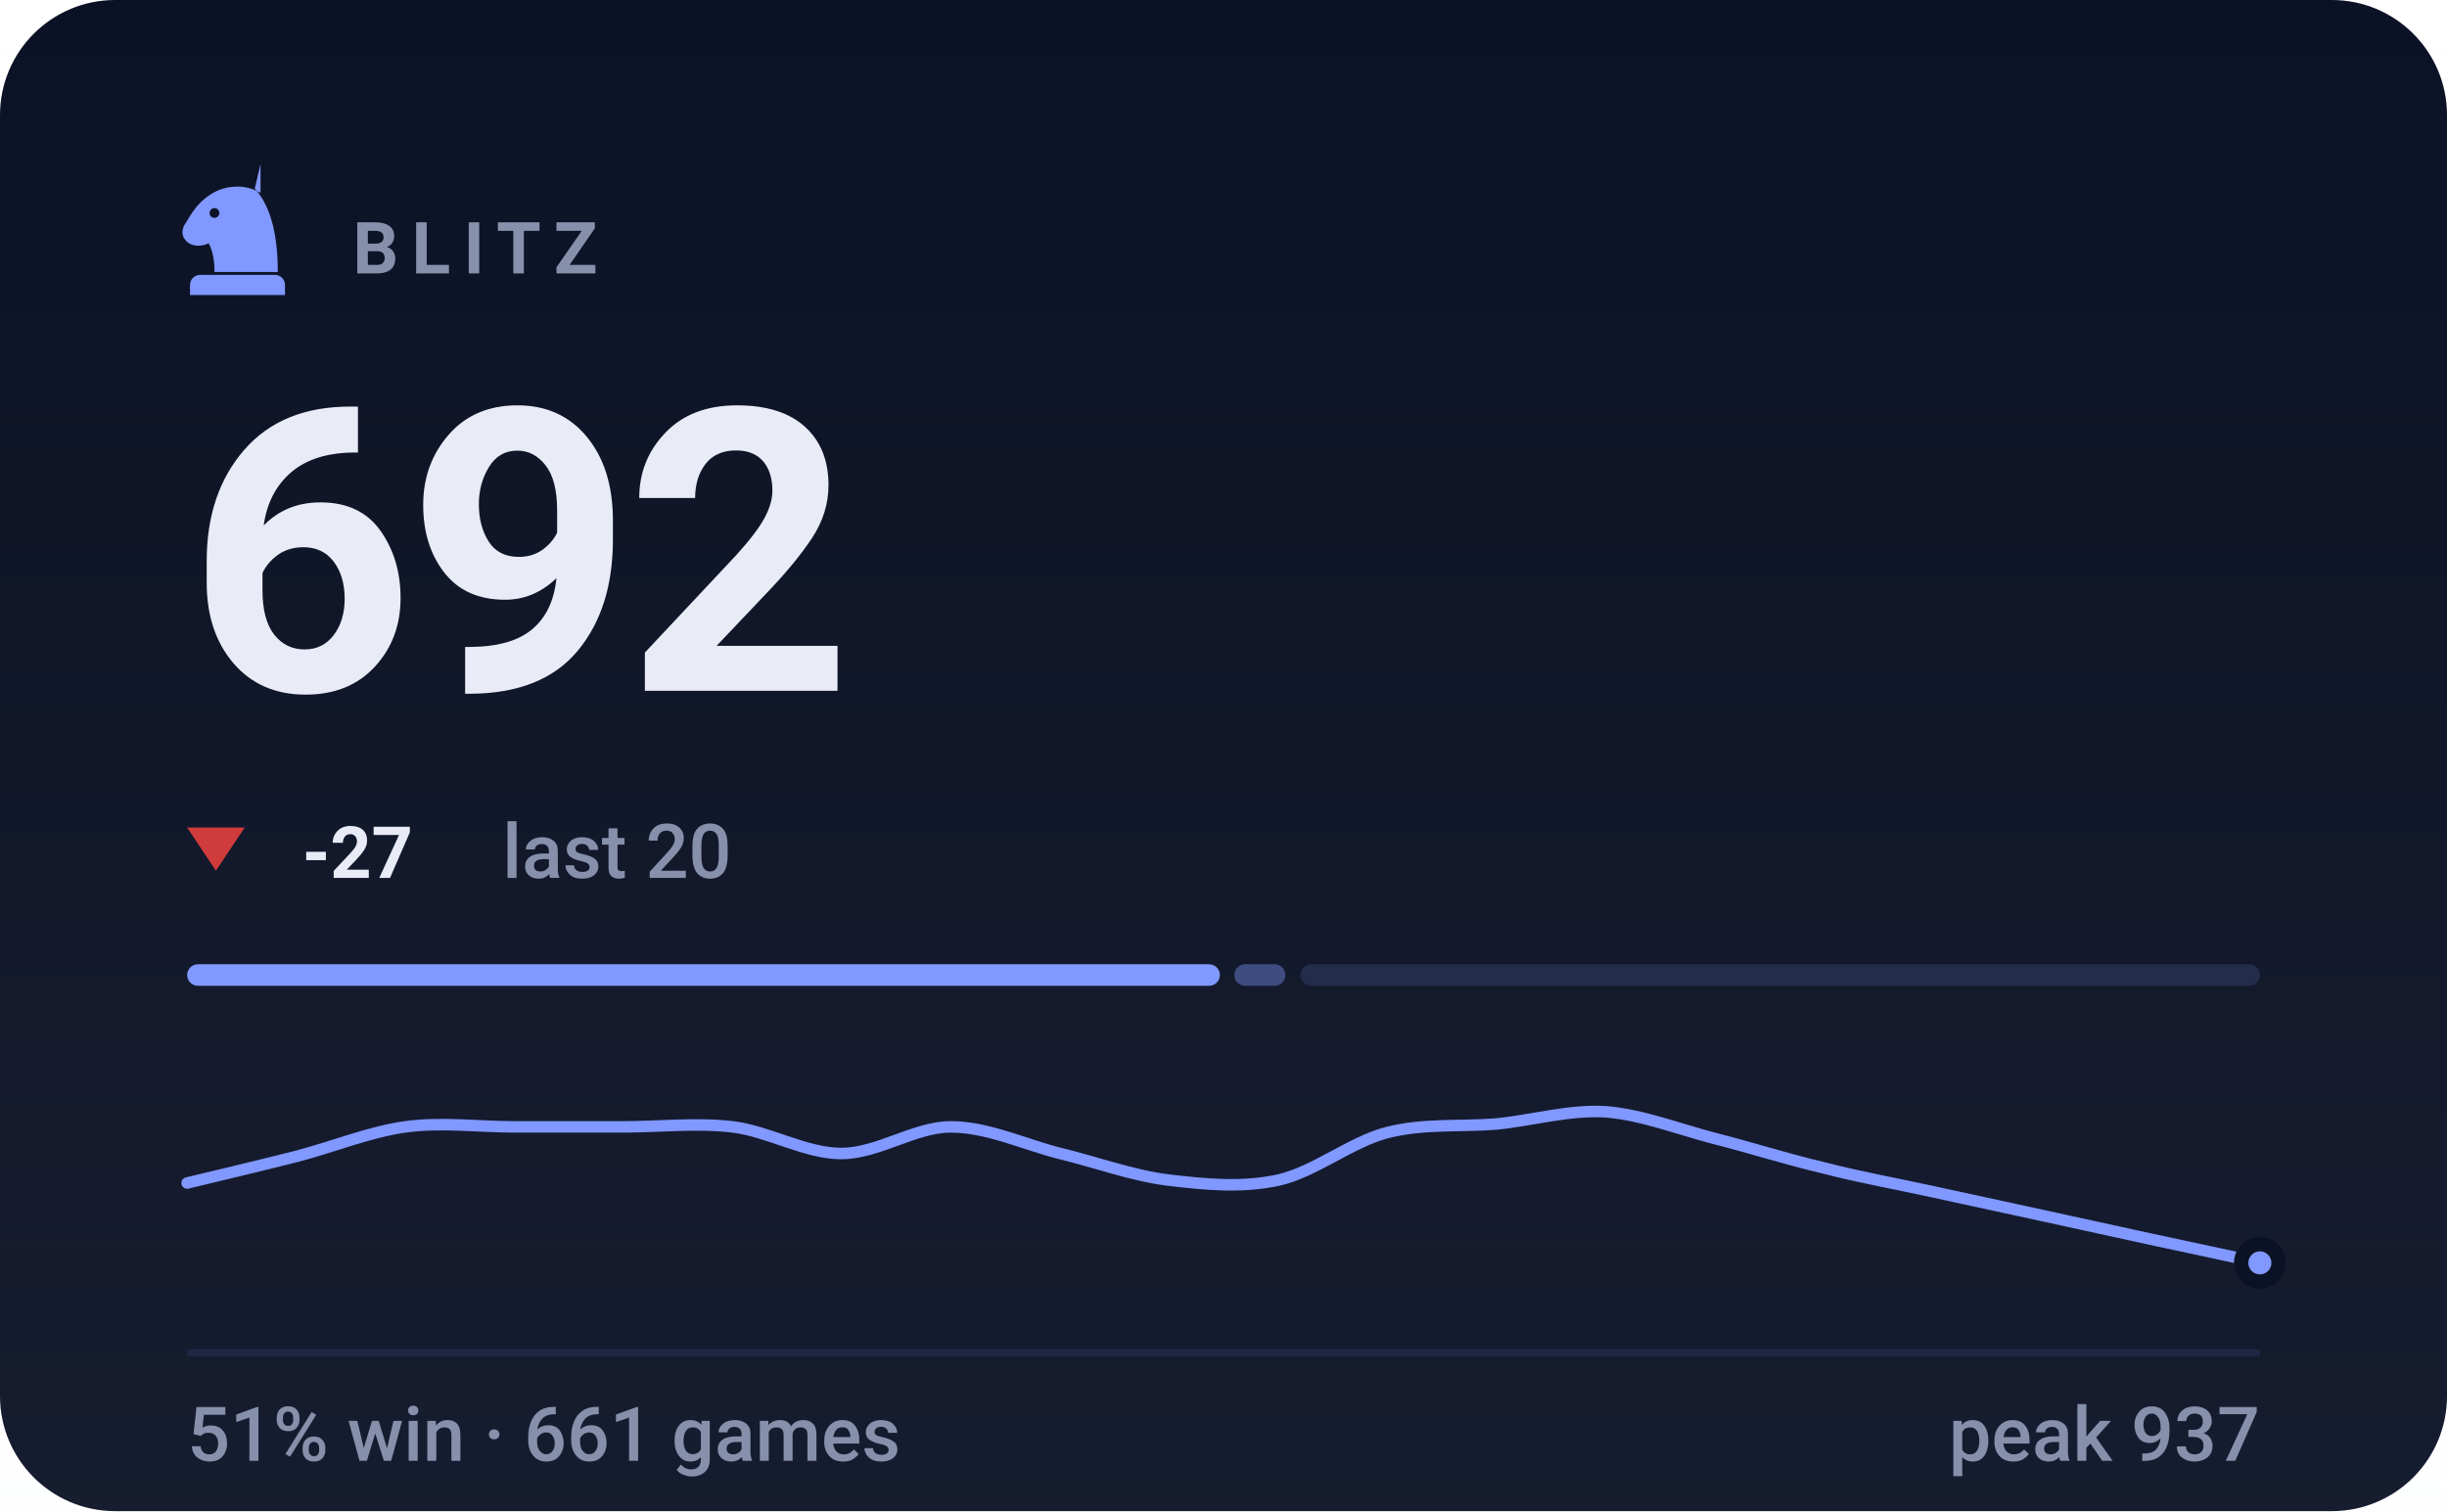
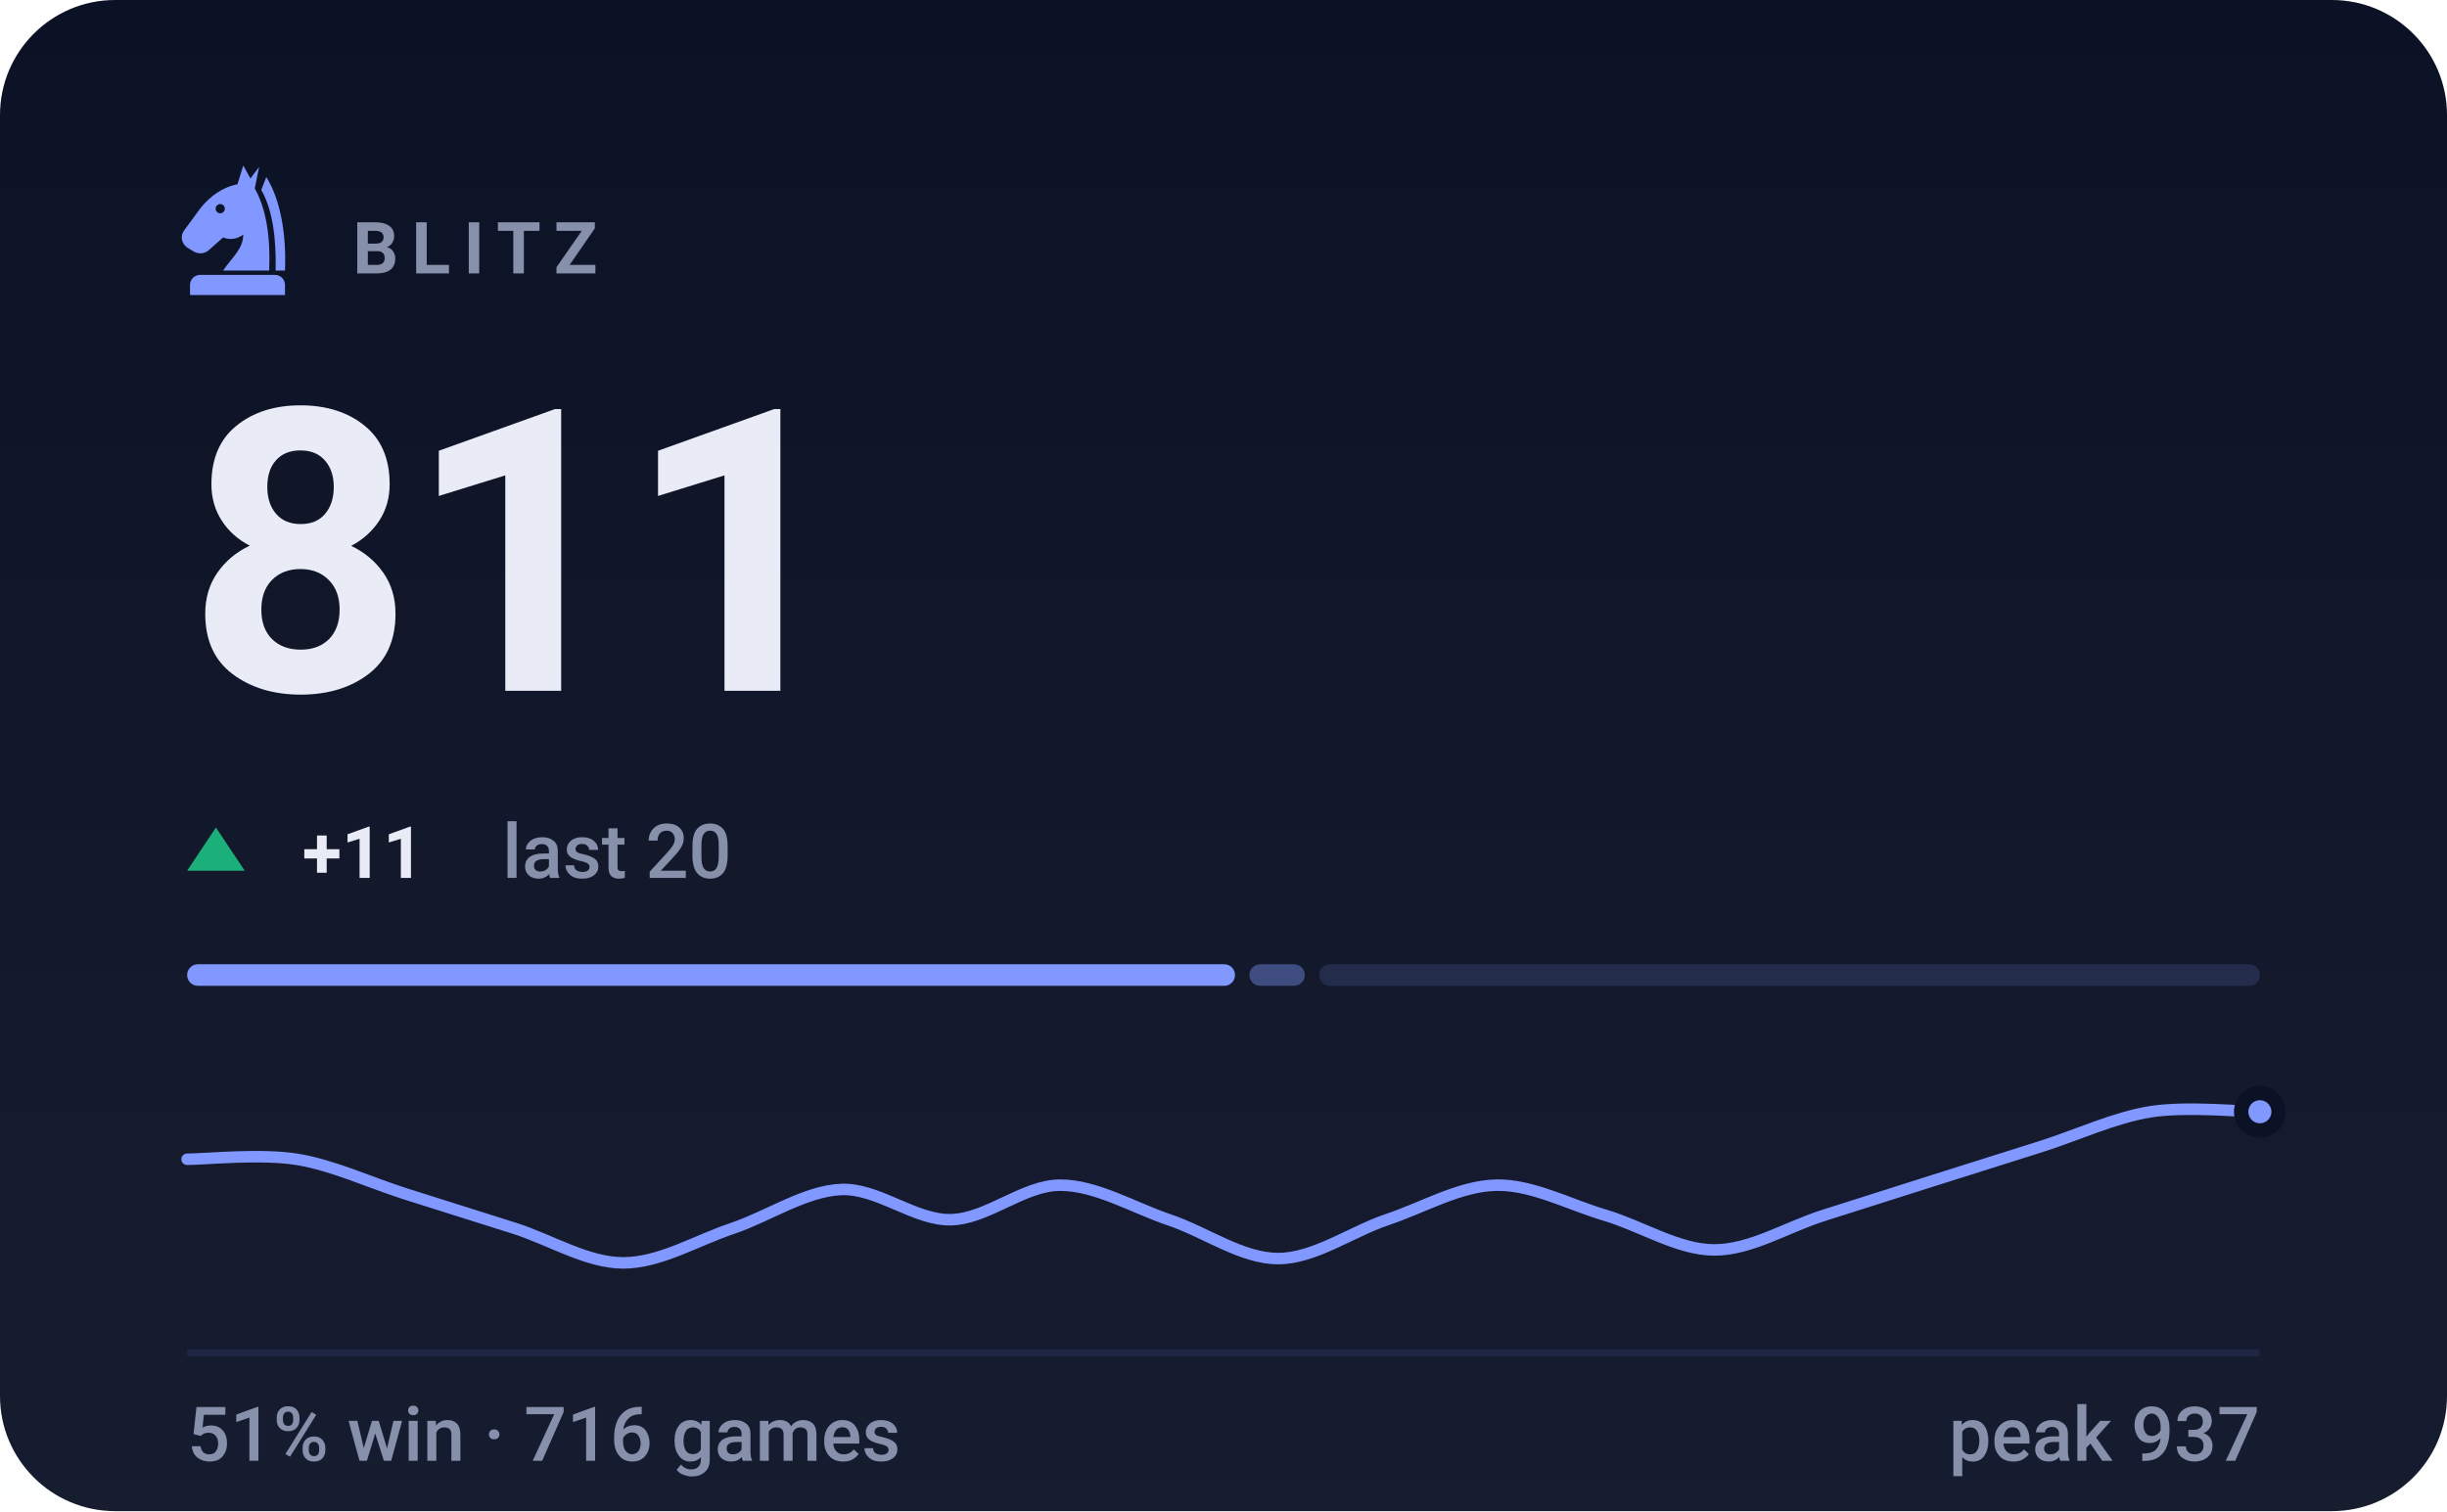
- <svg xmlns="http://www.w3.org/2000/svg" viewBox="0 0 340 210" width="340" height="210" role="img" aria-label="BLITZ rating 692, 51% win rate over 661 games">
+ <svg xmlns="http://www.w3.org/2000/svg" viewBox="0 0 340 210" width="340" height="210" role="img" aria-label="BLITZ rating 811, 51% win rate over 716 games">
  <style>svg{font-family:-apple-system,BlinkMacSystemFont,'Segoe UI',Roboto,'Helvetica Neue',Arial,sans-serif}text{fill:#e9ecf7;white-space:pre}.bg{fill:#0c1225}.acc{fill:#8098ff}.win{fill:#1baf7a}.draw{fill:#8b8f96}.loss{fill:#d03b3b}.lbl{font-size:10px;font-weight:600;letter-spacing:.18em;fill:#8790ab}.cap{font-size:10.5px;font-weight:500;fill:#8790ab}.num{font-family:-apple-system,BlinkMacSystemFont,'Segoe UI',Roboto,'Helvetica Neue',Arial,sans-serif;font-weight:700;letter-spacing:-.02em}.tick{font-size:9px;font-weight:500;fill:#8790ab;opacity:.75}.dl{font-size:10px;font-weight:600}.rule{stroke:#1e2643;stroke-width:1;fill:none}.grid{stroke:#1e2643;stroke-width:1;fill:none;opacity:.7}.ln{fill:none;stroke:#8098ff;stroke-width:2;stroke-linecap:round;stroke-linejoin:round}.ring{stroke:#0c1225;stroke-width:2}.hollow{fill:none;stroke-width:1.5}.sq{fill:#e9ecf7;opacity:.035}</style>
  <rect class="bg" width="340" height="210" rx="16" />
  <defs>
    <linearGradient id="gp" x1="0" y1="0" x2="0" y2="1">
      <stop offset="0" stop-color="#e9ecf7" stop-opacity="0" />
      <stop offset="1" stop-color="#e9ecf7" stop-opacity=".05" />
    </linearGradient>
  </defs>
  <rect width="340" height="210" fill="url(#gp)" />
  <g class="acc" transform="translate(23.0,21.8) scale(0.2)">
-     <path fill-rule="evenodd" d="M66 5l-4 17c9 10 16 27 16 58H34c0-8-1-14-4-20-6 3-13 2-16-2-3-3-3-8 0-12 3-5 6-10 10-14 6-6 13-10 21-11 7-1 14 0 21 4zM37.4 39a3.4 3.4 0 1 0-6.8 0 3.4 3.4 0 1 0 6.8 0zM24 82h52c3.9 0 7 3.1 7 7v7H17v-7c0-3.9 3.1-7 7-7z" />
+     <path fill-rule="evenodd" d="M54 6L50 19C40 21 31 27 24 36L13 51C10 55 11 60 15 63L20 66C24 68 28 67 31 64L40 56C45 58 50 57 54 54C54 64 46 70 40 79H72C73 56 70 36 62 22L65 7L59 15zM41.2 36a3.2 3.2 0 1 0-6.4 0 3.2 3.2 0 1 0 6.4 0z" />
+     <path d="M70 14C80 30 84 54 83 79H76.5C77 55 74 36 66.5 23z" />
+     <path d="M24 82h52a7 7 0 0 1 7 7v7H17v-7a7 7 0 0 1 7-7z" />
  </g>
  <text class="lbl" x="49" y="38">BLITZ</text>
-   <text class="num" x="26" y="96" style="font-size:55px">692</text>
-   <path fill="#d03b3b" d="M30 121L34 115H26Z" />
-   <text class="dl" x="42" y="122" fill="#d03b3b">-27</text>
+   <text class="num" x="26" y="96" style="font-size:55px">811</text>
+   <path fill="#1baf7a" d="M30 115L34 121H26Z" />
+   <text class="dl" x="42" y="122" fill="#1baf7a">+11</text>
  <text class="cap" x="69.8" y="122">last 20</text>
-   <rect x="26.0" y="134" width="143.5" height="3" rx="1.5" fill="#8098ff" opacity="1" />
-   <rect x="171.5" y="134" width="7.1" height="3" rx="1.5" fill="#8098ff" opacity="0.4" />
-   <rect x="180.7" y="134" width="133.3" height="3" rx="1.5" fill="#8098ff" opacity="0.15" />
-   <path class="ln" style="stroke-width:1.6" d="M26.0 164.4C28.5 163.8 36.1 162.0 41.2 160.7C46.2 159.4 51.3 157.3 56.3 156.6C61.4 155.9 66.4 156.6 71.5 156.6C76.5 156.6 81.6 156.6 86.6 156.6C91.7 156.6 96.7 156.0 101.8 156.6C106.8 157.2 111.9 160.3 116.9 160.3C122.0 160.3 127.1 156.6 132.1 156.6C137.2 156.6 142.2 159.0 147.3 160.3C152.3 161.5 157.4 163.4 162.4 164.0C167.5 164.6 172.5 165.1 177.6 164.0C182.6 162.9 187.7 158.7 192.7 157.4C197.8 156.1 202.8 156.6 207.9 156.2C212.9 155.7 218.0 154.2 223.1 154.5C228.1 154.9 233.2 156.9 238.2 158.2C243.3 159.5 248.3 161.1 253.4 162.3C258.4 163.6 263.5 164.5 268.5 165.6C273.6 166.7 278.6 167.8 283.7 168.9C288.7 170.0 293.8 171.1 298.8 172.2C303.9 173.3 311.5 174.9 314.0 175.5" />
-   <circle class="acc ring" cx="314.0" cy="175.5" r="2.6" />
+   <rect x="26.0" y="134" width="145.6" height="3" rx="1.5" fill="#8098ff" opacity="1" />
+   <rect x="173.6" y="134" width="7.7" height="3" rx="1.5" fill="#8098ff" opacity="0.4" />
+   <rect x="183.3" y="134" width="130.7" height="3" rx="1.5" fill="#8098ff" opacity="0.15" />
+   <path class="ln" style="stroke-width:1.6" d="M26.0 161.1C28.5 161.1 36.1 160.3 41.2 161.1C46.2 161.9 51.3 164.3 56.3 165.9C61.4 167.5 66.4 169.1 71.5 170.7C76.5 172.3 81.6 175.5 86.6 175.5C91.7 175.5 96.7 172.4 101.8 170.7C106.8 169.0 111.9 165.5 116.9 165.3C122.0 165.1 127.1 169.6 132.1 169.5C137.2 169.4 142.2 164.7 147.3 164.7C152.3 164.7 157.4 167.8 162.4 169.5C167.5 171.2 172.5 174.9 177.6 174.9C182.6 174.9 187.7 171.2 192.7 169.5C197.8 167.8 202.8 164.8 207.9 164.7C212.9 164.6 218.0 167.4 223.1 168.9C228.1 170.4 233.2 173.7 238.2 173.7C243.3 173.7 248.3 170.5 253.4 168.9C258.4 167.3 263.5 165.7 268.5 164.1C273.6 162.5 278.6 160.9 283.7 159.3C288.7 157.7 293.8 155.3 298.8 154.5C303.9 153.7 311.5 154.5 314.0 154.5" />
+   <circle class="acc ring" cx="314.0" cy="154.5" r="2.6" />
  <line class="rule" x1="26" y1="188" x2="314" y2="188" />
-   <text class="cap" x="26" y="203">51% win · 661 games</text>
+   <text class="cap" x="26" y="203">51% win · 716 games</text>
  <text class="cap" x="314" y="203" text-anchor="end">peak 937</text>
</svg>
